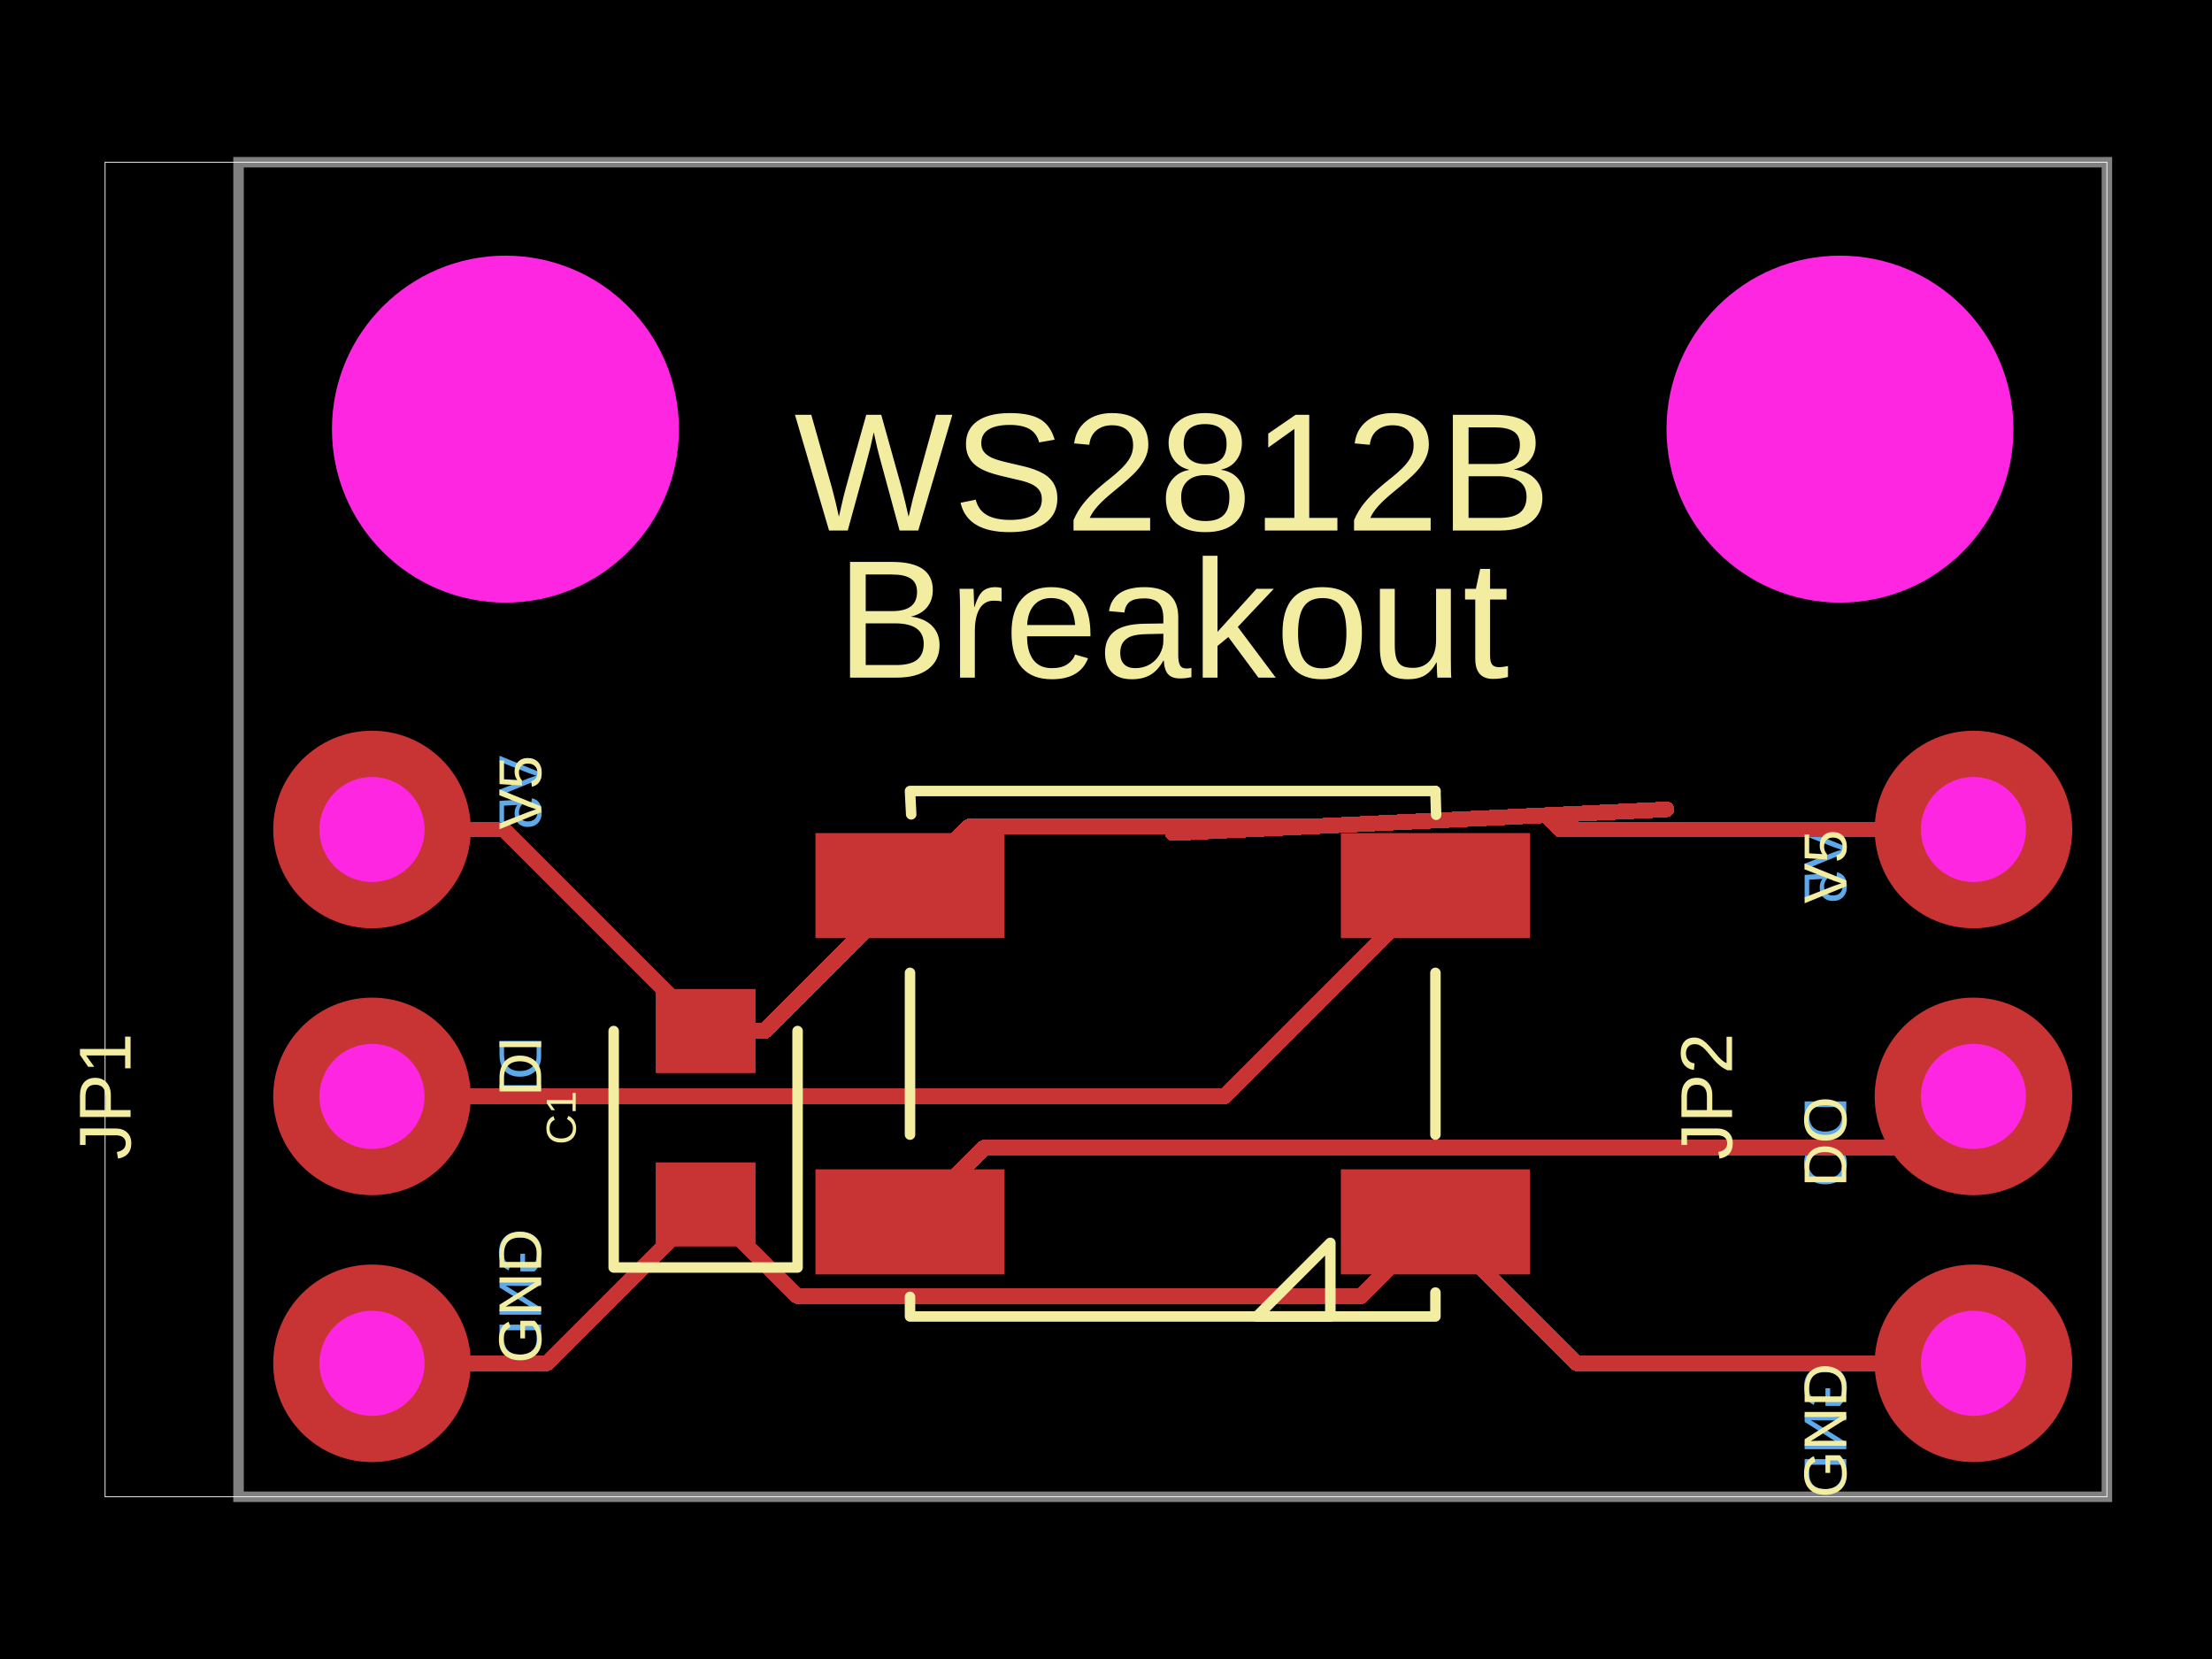
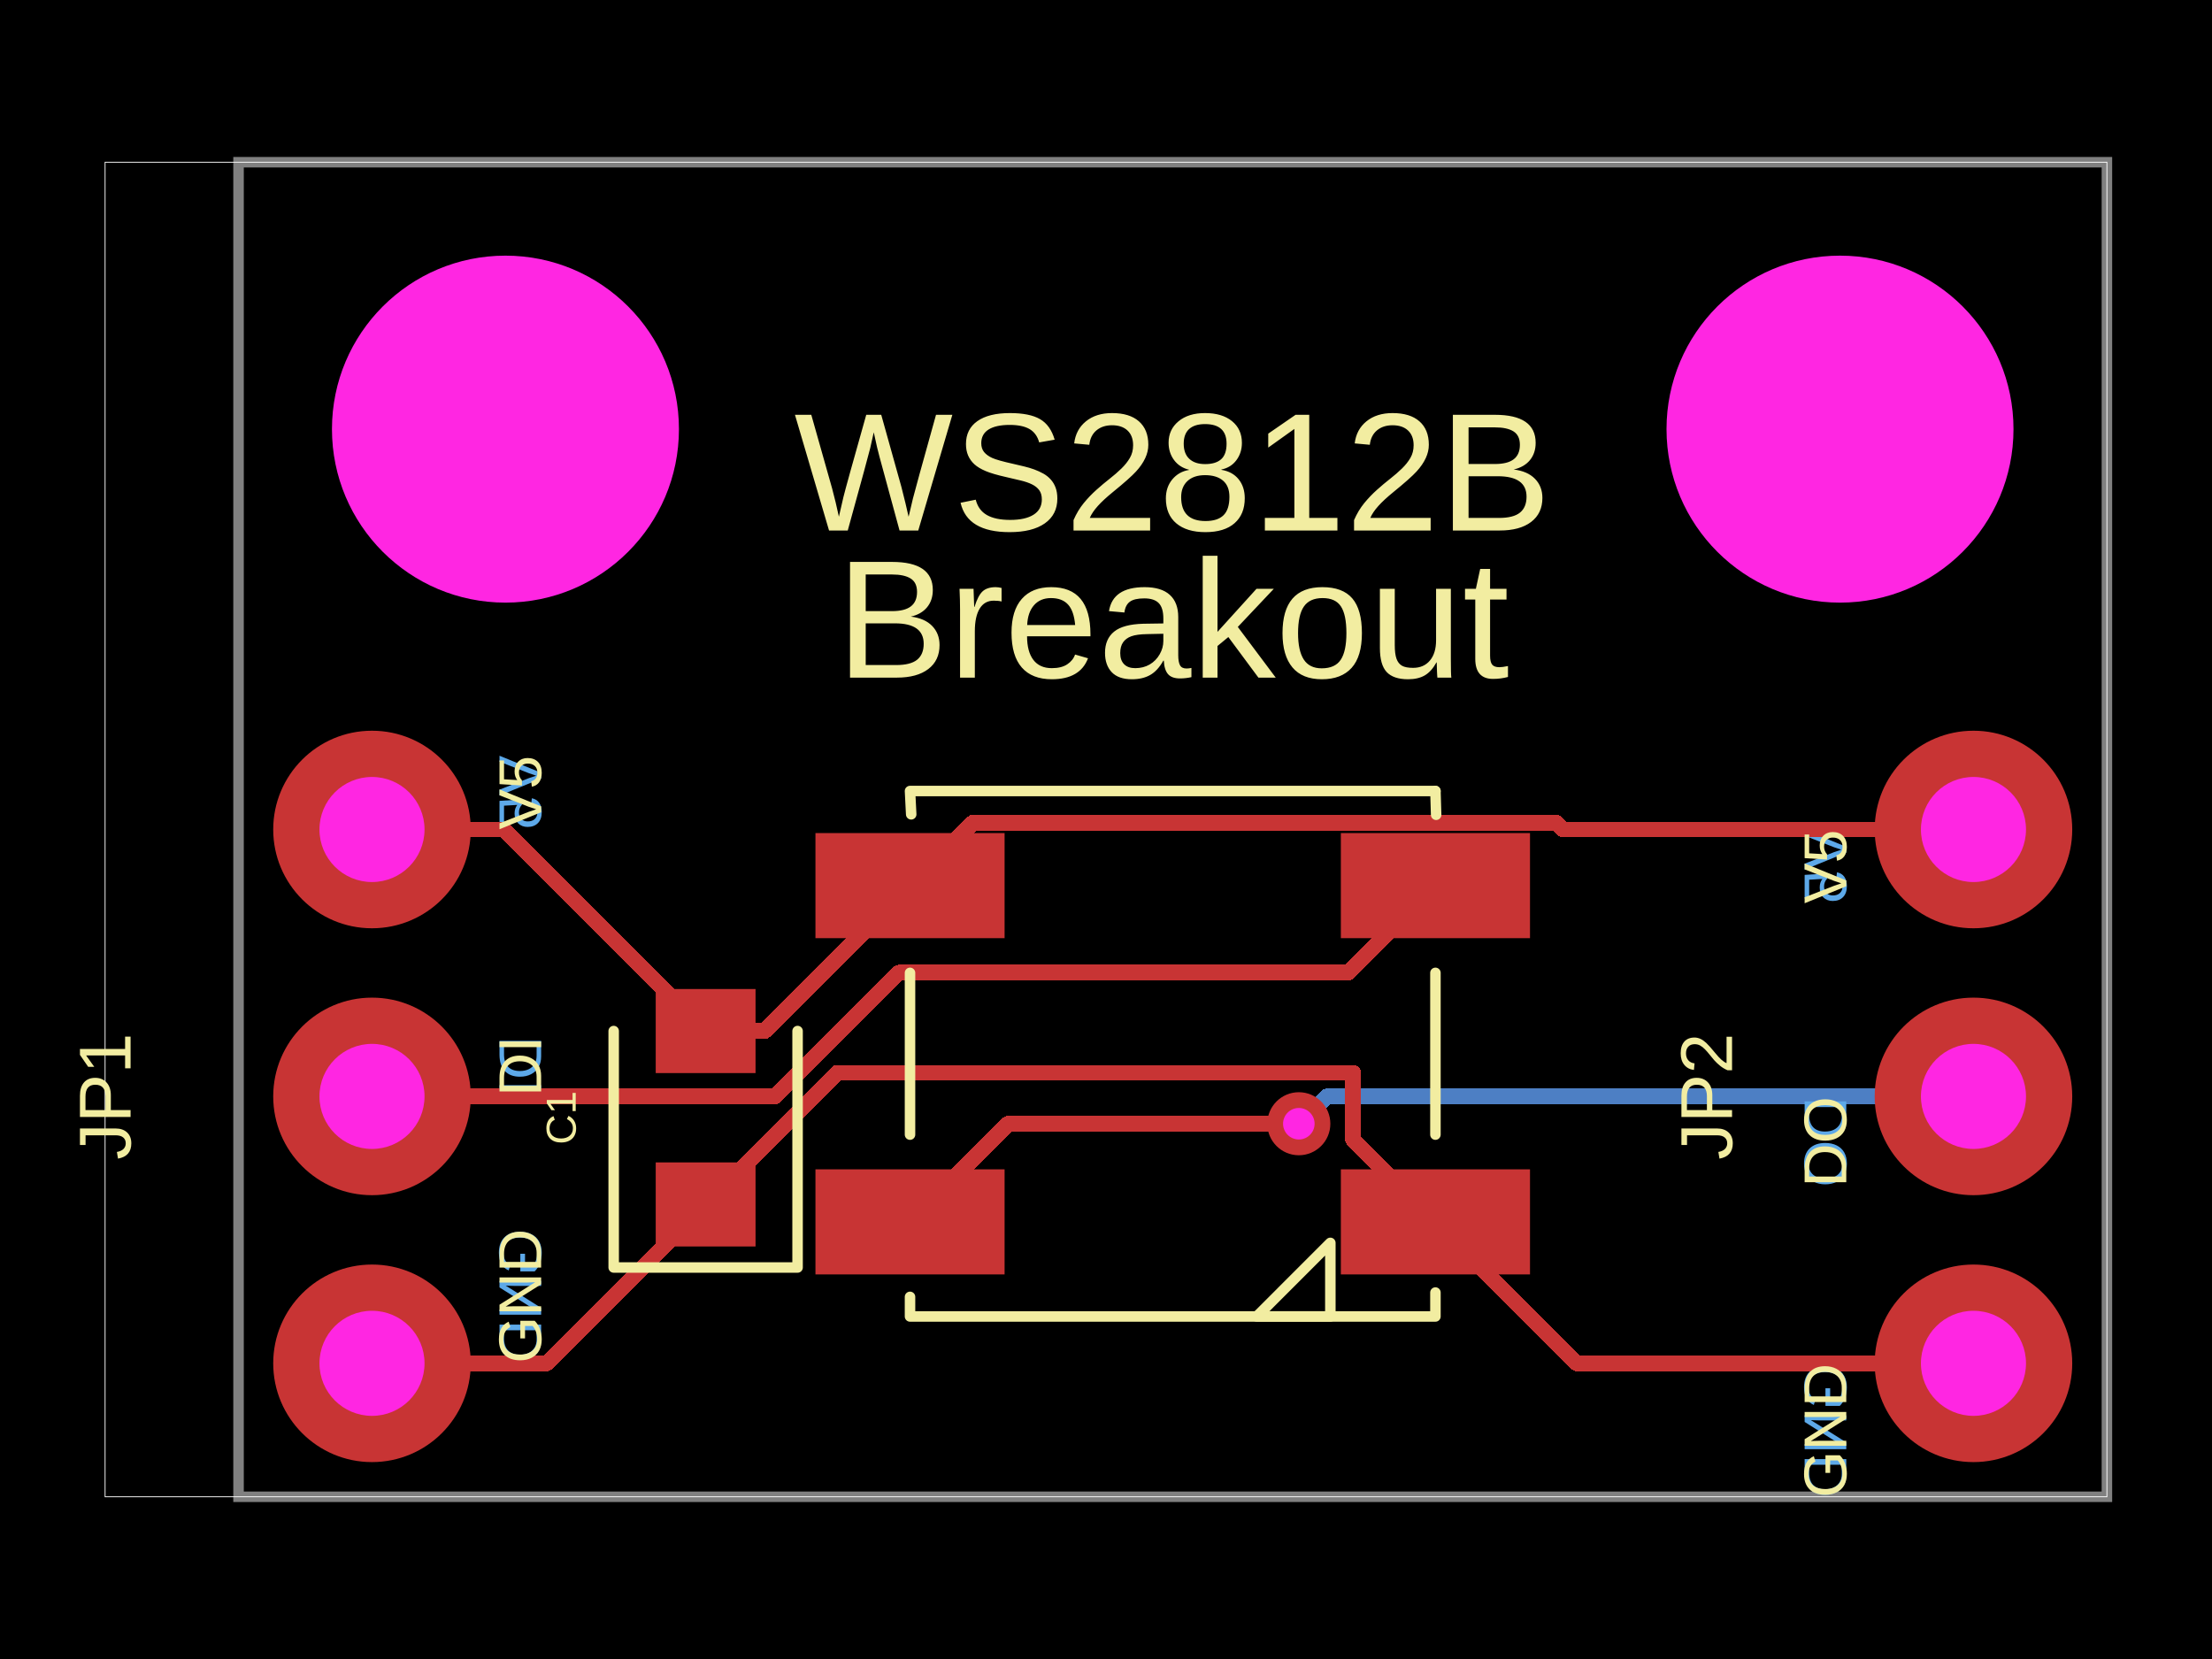
- <svg xmlns="http://www.w3.org/2000/svg" width="800" height="600" data-software-used-string="@tscircuit/core@0.0.955">
+ <svg xmlns="http://www.w3.org/2000/svg" width="800" height="600" data-software-used-string="@tscircuit/core@0.0.1015">
  <style />
  <rect class="boundary" x="0" y="0" fill="#000" width="800" height="600" data-type="pcb_background" data-pcb-layer="global" />
  <rect class="pcb-boundary" fill="none" stroke="#fff" stroke-width="0.3" x="38.005" y="58.67" width="723.99" height="482.66" data-type="pcb_boundary" data-pcb-layer="global" />
  <path class="pcb-board" d="M 86.271 541.33 L 761.995 541.33 L 761.995 58.67 L 86.271 58.67 Z" fill="none" stroke="rgba(255, 255, 255, 0.5)" stroke-width="3.8" data-type="pcb_board" data-pcb-layer="board" />
+   <path class="pcb-trace" stroke="rgb(77, 127, 196)" fill="none" d="M 713.729 396.532 L 479.977 396.532" stroke-width="5.701" stroke-linecap="round" stroke-linejoin="round" shape-rendering="crispEdges" data-type="pcb_trace" data-pcb-layer="bottom" />
+   <path class="pcb-trace" stroke="rgb(77, 127, 196)" fill="none" d="M 479.977 396.532 L 470.59 405.919" stroke-width="5.701" stroke-linecap="round" stroke-linejoin="round" shape-rendering="crispEdges" data-type="pcb_trace" data-pcb-layer="bottom" />
+   <path class="pcb-trace" stroke="rgb(77, 127, 196)" fill="none" d="M 470.59 405.919 L 469.739 406.413" stroke-width="5.701" stroke-linecap="round" stroke-linejoin="round" shape-rendering="crispEdges" data-type="pcb_trace" data-pcb-layer="bottom" />
+   <path class="pcb-trace" stroke="rgb(77, 127, 196)" fill="none" d="M 469.739 406.413 L 469.739 406.413" stroke-width="5.701" stroke-linecap="round" stroke-linejoin="round" shape-rendering="crispEdges" data-type="pcb_trace" data-pcb-layer="bottom" />
  <text x="0" y="0" dx="0" dy="0" fill="#5da9e9" font-family="Arial, sans-serif" font-size="21.891" text-anchor="end" dominant-baseline="central" transform="matrix(-6.123233995736766e-17,1,1,6.123233995736766e-17,188.1235,493.0641)" class="pcb-silkscreen-text pcb-silkscreen-bottom" data-pcb-silkscreen-text-id="pcb_component_2" stroke="none" data-type="pcb_silkscreen_text" data-pcb-layer="bottom">GND</text>
  <text x="0" y="0" dx="0" dy="0" fill="#5da9e9" font-family="Arial, sans-serif" font-size="21.891" text-anchor="end" dominant-baseline="central" transform="matrix(-6.123233995736766e-17,1,1,6.123233995736766e-17,188.1235,396.5321)" class="pcb-silkscreen-text pcb-silkscreen-bottom" data-pcb-silkscreen-text-id="pcb_component_2" stroke="none" data-type="pcb_silkscreen_text" data-pcb-layer="bottom">DI</text>
  <text x="0" y="0" dx="0" dy="0" fill="#5da9e9" font-family="Arial, sans-serif" font-size="21.891" text-anchor="end" dominant-baseline="central" transform="matrix(-6.123233995736766e-17,1,1,6.123233995736766e-17,188.1235,300)" class="pcb-silkscreen-text pcb-silkscreen-bottom" data-pcb-silkscreen-text-id="pcb_component_2" stroke="none" data-type="pcb_silkscreen_text" data-pcb-layer="bottom">V5</text>
  <text x="0" y="0" dx="0" dy="0" fill="#5da9e9" font-family="Arial, sans-serif" font-size="21.891" text-anchor="start" dominant-baseline="central" transform="matrix(-6.123233995736766e-17,1,1,6.123233995736766e-17,660.1425,493.0641)" class="pcb-silkscreen-text pcb-silkscreen-bottom" data-pcb-silkscreen-text-id="pcb_component_3" stroke="none" data-type="pcb_silkscreen_text" data-pcb-layer="bottom">GND</text>
  <text x="0" y="0" dx="0" dy="0" fill="#5da9e9" font-family="Arial, sans-serif" font-size="21.891" text-anchor="start" dominant-baseline="central" transform="matrix(-6.123233995736766e-17,1,1,6.123233995736766e-17,660.1425,396.5321)" class="pcb-silkscreen-text pcb-silkscreen-bottom" data-pcb-silkscreen-text-id="pcb_component_3" stroke="none" data-type="pcb_silkscreen_text" data-pcb-layer="bottom">DO</text>
  <text x="0" y="0" dx="0" dy="0" fill="#5da9e9" font-family="Arial, sans-serif" font-size="21.891" text-anchor="start" dominant-baseline="central" transform="matrix(-6.123233995736766e-17,1,1,6.123233995736766e-17,660.1425,300)" class="pcb-silkscreen-text pcb-silkscreen-bottom" data-pcb-silkscreen-text-id="pcb_component_3" stroke="none" data-type="pcb_silkscreen_text" data-pcb-layer="bottom">V5</text>
  <rect class="pcb-pad" fill="rgb(200, 52, 52)" x="484.94" y="422.905" width="68.408" height="38.005" data-type="pcb_smtpad" data-pcb-layer="top" />
  <rect class="pcb-pad" fill="rgb(200, 52, 52)" x="484.94" y="301.294" width="68.408" height="38.005" data-type="pcb_smtpad" data-pcb-layer="top" />
  <rect class="pcb-pad" fill="rgb(200, 52, 52)" x="294.917" y="301.294" width="68.408" height="38.005" data-type="pcb_smtpad" data-pcb-layer="top" />
  <rect class="pcb-pad" fill="rgb(200, 52, 52)" x="294.917" y="422.905" width="68.408" height="38.005" data-type="pcb_smtpad" data-pcb-layer="top" />
  <rect class="pcb-pad" fill="rgb(200, 52, 52)" x="237.15" y="420.399" width="36.105" height="30.404" data-type="pcb_smtpad" data-pcb-layer="top" />
  <rect class="pcb-pad" fill="rgb(200, 52, 52)" x="237.15" y="357.691" width="36.105" height="30.404" data-type="pcb_smtpad" data-pcb-layer="top" />
  <path class="pcb-trace" stroke="rgb(200, 52, 52)" fill="none" d="M 134.537 493.064 L 197.739 493.064" stroke-width="5.701" stroke-linecap="round" stroke-linejoin="round" shape-rendering="crispEdges" data-type="pcb_trace" data-pcb-layer="top" />
  <path class="pcb-trace" stroke="rgb(200, 52, 52)" fill="none" d="M 197.739 493.064 L 255.202 435.601" stroke-width="5.701" stroke-linecap="round" stroke-linejoin="round" shape-rendering="crispEdges" data-type="pcb_trace" data-pcb-layer="top" />
  <path class="pcb-trace" stroke="rgb(200, 52, 52)" fill="none" d="M 713.729 493.064 L 570.301 493.064" stroke-width="5.701" stroke-linecap="round" stroke-linejoin="round" shape-rendering="crispEdges" data-type="pcb_trace" data-pcb-layer="top" />
  <path class="pcb-trace" stroke="rgb(200, 52, 52)" fill="none" d="M 570.301 493.064 L 519.145 441.908" stroke-width="5.701" stroke-linecap="round" stroke-linejoin="round" shape-rendering="crispEdges" data-type="pcb_trace" data-pcb-layer="top" />
-   <path class="pcb-trace" stroke="rgb(200, 52, 52)" fill="none" d="M 255.202 435.601 L 288.375 468.774" stroke-width="5.701" stroke-linecap="round" stroke-linejoin="round" shape-rendering="crispEdges" data-type="pcb_trace" data-pcb-layer="top" />
-   <path class="pcb-trace" stroke="rgb(200, 52, 52)" fill="none" d="M 288.375 468.774 L 492.278 468.774" stroke-width="5.701" stroke-linecap="round" stroke-linejoin="round" shape-rendering="crispEdges" data-type="pcb_trace" data-pcb-layer="top" />
-   <path class="pcb-trace" stroke="rgb(200, 52, 52)" fill="none" d="M 492.278 468.774 L 492.278 468.774" stroke-width="5.701" stroke-linecap="round" stroke-linejoin="round" shape-rendering="crispEdges" data-type="pcb_trace" data-pcb-layer="top" />
-   <path class="pcb-trace" stroke="rgb(200, 52, 52)" fill="none" d="M 492.278 468.774 L 519.145 441.908" stroke-width="5.701" stroke-linecap="round" stroke-linejoin="round" shape-rendering="crispEdges" data-type="pcb_trace" data-pcb-layer="top" />
+   <path class="pcb-trace" stroke="rgb(200, 52, 52)" fill="none" d="M 255.202 435.601 L 302.794 388.009" stroke-width="5.701" stroke-linecap="round" stroke-linejoin="round" shape-rendering="crispEdges" data-type="pcb_trace" data-pcb-layer="top" />
+   <path class="pcb-trace" stroke="rgb(200, 52, 52)" fill="none" d="M 302.794 388.009 L 489.339 388.009" stroke-width="5.701" stroke-linecap="round" stroke-linejoin="round" shape-rendering="crispEdges" data-type="pcb_trace" data-pcb-layer="top" />
+   <path class="pcb-trace" stroke="rgb(200, 52, 52)" fill="none" d="M 489.339 388.009 L 489.339 412.102" stroke-width="5.701" stroke-linecap="round" stroke-linejoin="round" shape-rendering="crispEdges" data-type="pcb_trace" data-pcb-layer="top" />
+   <path class="pcb-trace" stroke="rgb(200, 52, 52)" fill="none" d="M 489.339 412.102 L 519.145 441.908" stroke-width="5.701" stroke-linecap="round" stroke-linejoin="round" shape-rendering="crispEdges" data-type="pcb_trace" data-pcb-layer="top" />
  <path class="pcb-trace" stroke="rgb(200, 52, 52)" fill="none" d="M 255.202 372.893 L 276.525 372.893" stroke-width="5.701" stroke-linecap="round" stroke-linejoin="round" shape-rendering="crispEdges" data-type="pcb_trace" data-pcb-layer="top" />
  <path class="pcb-trace" stroke="rgb(200, 52, 52)" fill="none" d="M 276.525 372.893 L 329.121 320.297" stroke-width="5.701" stroke-linecap="round" stroke-linejoin="round" shape-rendering="crispEdges" data-type="pcb_trace" data-pcb-layer="top" />
  <path class="pcb-trace" stroke="rgb(200, 52, 52)" fill="none" d="M 134.537 300 L 182.309 300" stroke-width="5.701" stroke-linecap="round" stroke-linejoin="round" shape-rendering="crispEdges" data-type="pcb_trace" data-pcb-layer="top" />
  <path class="pcb-trace" stroke="rgb(200, 52, 52)" fill="none" d="M 182.309 300 L 255.202 372.893" stroke-width="5.701" stroke-linecap="round" stroke-linejoin="round" shape-rendering="crispEdges" data-type="pcb_trace" data-pcb-layer="top" />
-   <path class="pcb-trace" stroke="rgb(200, 52, 52)" fill="none" d="M 713.729 300 L 564.207 300" stroke-width="5.701" stroke-linecap="round" stroke-linejoin="round" shape-rendering="crispEdges" data-type="pcb_trace" data-pcb-layer="top" />
-   <path class="pcb-trace" stroke="rgb(200, 52, 52)" fill="none" d="M 564.207 300 L 559.042 294.834" stroke-width="5.701" stroke-linecap="round" stroke-linejoin="round" shape-rendering="crispEdges" data-type="pcb_trace" data-pcb-layer="top" />
-   <path class="pcb-trace" stroke="rgb(200, 52, 52)" fill="none" d="M 559.042 294.834 L 602.717 292.743" stroke-width="5.701" stroke-linecap="round" stroke-linejoin="round" shape-rendering="crispEdges" data-type="pcb_trace" data-pcb-layer="top" />
-   <path class="pcb-trace" stroke="rgb(200, 52, 52)" fill="none" d="M 602.717 292.743 L 602.717 292.743" stroke-width="5.701" stroke-linecap="round" stroke-linejoin="round" shape-rendering="crispEdges" data-type="pcb_trace" data-pcb-layer="top" />
-   <path class="pcb-trace" stroke="rgb(200, 52, 52)" fill="none" d="M 602.717 292.743 L 602.717 292.743" stroke-width="5.701" stroke-linecap="round" stroke-linejoin="round" shape-rendering="crispEdges" data-type="pcb_trace" data-pcb-layer="top" />
-   <path class="pcb-trace" stroke="rgb(200, 52, 52)" fill="none" d="M 602.717 292.743 L 602.717 292.743" stroke-width="5.701" stroke-linecap="round" stroke-linejoin="round" shape-rendering="crispEdges" data-type="pcb_trace" data-pcb-layer="top" />
-   <path class="pcb-trace" stroke="rgb(200, 52, 52)" fill="none" d="M 602.717 292.743 L 424.133 301.294" stroke-width="5.701" stroke-linecap="round" stroke-linejoin="round" shape-rendering="crispEdges" data-type="pcb_trace" data-pcb-layer="top" />
-   <path class="pcb-trace" stroke="rgb(200, 52, 52)" fill="none" d="M 424.133 301.294 L 424.133 301.294" stroke-width="5.701" stroke-linecap="round" stroke-linejoin="round" shape-rendering="crispEdges" data-type="pcb_trace" data-pcb-layer="top" />
-   <path class="pcb-trace" stroke="rgb(200, 52, 52)" fill="none" d="M 424.133 301.294 L 424.133 301.294" stroke-width="5.701" stroke-linecap="round" stroke-linejoin="round" shape-rendering="crispEdges" data-type="pcb_trace" data-pcb-layer="top" />
-   <path class="pcb-trace" stroke="rgb(200, 52, 52)" fill="none" d="M 424.133 301.294 L 424.133 301.294" stroke-width="5.701" stroke-linecap="round" stroke-linejoin="round" shape-rendering="crispEdges" data-type="pcb_trace" data-pcb-layer="top" />
-   <path class="pcb-trace" stroke="rgb(200, 52, 52)" fill="none" d="M 424.133 301.294 L 424.133 301.294" stroke-width="5.701" stroke-linecap="round" stroke-linejoin="round" shape-rendering="crispEdges" data-type="pcb_trace" data-pcb-layer="top" />
-   <path class="pcb-trace" stroke="rgb(200, 52, 52)" fill="none" d="M 424.133 301.294 L 473.642 298.924" stroke-width="5.701" stroke-linecap="round" stroke-linejoin="round" shape-rendering="crispEdges" data-type="pcb_trace" data-pcb-layer="top" />
-   <path class="pcb-trace" stroke="rgb(200, 52, 52)" fill="none" d="M 473.642 298.924 L 350.494 298.924" stroke-width="5.701" stroke-linecap="round" stroke-linejoin="round" shape-rendering="crispEdges" data-type="pcb_trace" data-pcb-layer="top" />
-   <path class="pcb-trace" stroke="rgb(200, 52, 52)" fill="none" d="M 350.494 298.924 L 329.121 320.297" stroke-width="5.701" stroke-linecap="round" stroke-linejoin="round" shape-rendering="crispEdges" data-type="pcb_trace" data-pcb-layer="top" />
-   <path class="pcb-trace" stroke="rgb(200, 52, 52)" fill="none" d="M 134.537 396.532 L 442.909 396.532" stroke-width="5.701" stroke-linecap="round" stroke-linejoin="round" shape-rendering="crispEdges" data-type="pcb_trace" data-pcb-layer="top" />
-   <path class="pcb-trace" stroke="rgb(200, 52, 52)" fill="none" d="M 442.909 396.532 L 519.145 320.297" stroke-width="5.701" stroke-linecap="round" stroke-linejoin="round" shape-rendering="crispEdges" data-type="pcb_trace" data-pcb-layer="top" />
-   <path class="pcb-trace" stroke="rgb(200, 52, 52)" fill="none" d="M 713.729 396.532 L 695.22 415.042" stroke-width="5.701" stroke-linecap="round" stroke-linejoin="round" shape-rendering="crispEdges" data-type="pcb_trace" data-pcb-layer="top" />
-   <path class="pcb-trace" stroke="rgb(200, 52, 52)" fill="none" d="M 695.22 415.042 L 355.987 415.042" stroke-width="5.701" stroke-linecap="round" stroke-linejoin="round" shape-rendering="crispEdges" data-type="pcb_trace" data-pcb-layer="top" />
-   <path class="pcb-trace" stroke="rgb(200, 52, 52)" fill="none" d="M 355.987 415.042 L 355.987 415.042" stroke-width="5.701" stroke-linecap="round" stroke-linejoin="round" shape-rendering="crispEdges" data-type="pcb_trace" data-pcb-layer="top" />
-   <path class="pcb-trace" stroke="rgb(200, 52, 52)" fill="none" d="M 355.987 415.042 L 329.121 441.908" stroke-width="5.701" stroke-linecap="round" stroke-linejoin="round" shape-rendering="crispEdges" data-type="pcb_trace" data-pcb-layer="top" />
+   <path class="pcb-trace" stroke="rgb(200, 52, 52)" fill="none" d="M 713.729 300 L 565.262 300" stroke-width="5.701" stroke-linecap="round" stroke-linejoin="round" shape-rendering="crispEdges" data-type="pcb_trace" data-pcb-layer="top" />
+   <path class="pcb-trace" stroke="rgb(200, 52, 52)" fill="none" d="M 565.262 300 L 562.756 297.494" stroke-width="5.701" stroke-linecap="round" stroke-linejoin="round" shape-rendering="crispEdges" data-type="pcb_trace" data-pcb-layer="top" />
+   <path class="pcb-trace" stroke="rgb(200, 52, 52)" fill="none" d="M 562.756 297.494 L 549.549 297.494" stroke-width="5.701" stroke-linecap="round" stroke-linejoin="round" shape-rendering="crispEdges" data-type="pcb_trace" data-pcb-layer="top" />
+   <path class="pcb-trace" stroke="rgb(200, 52, 52)" fill="none" d="M 549.549 297.494 L 538.147 297.494" stroke-width="5.701" stroke-linecap="round" stroke-linejoin="round" shape-rendering="crispEdges" data-type="pcb_trace" data-pcb-layer="top" />
+   <path class="pcb-trace" stroke="rgb(200, 52, 52)" fill="none" d="M 538.147 297.494 L 530.546 297.494" stroke-width="5.701" stroke-linecap="round" stroke-linejoin="round" shape-rendering="crispEdges" data-type="pcb_trace" data-pcb-layer="top" />
+   <path class="pcb-trace" stroke="rgb(200, 52, 52)" fill="none" d="M 530.546 297.494 L 519.145 297.494" stroke-width="5.701" stroke-linecap="round" stroke-linejoin="round" shape-rendering="crispEdges" data-type="pcb_trace" data-pcb-layer="top" />
+   <path class="pcb-trace" stroke="rgb(200, 52, 52)" fill="none" d="M 519.145 297.494 L 511.544 297.494" stroke-width="5.701" stroke-linecap="round" stroke-linejoin="round" shape-rendering="crispEdges" data-type="pcb_trace" data-pcb-layer="top" />
+   <path class="pcb-trace" stroke="rgb(200, 52, 52)" fill="none" d="M 511.544 297.494 L 503.943 297.494" stroke-width="5.701" stroke-linecap="round" stroke-linejoin="round" shape-rendering="crispEdges" data-type="pcb_trace" data-pcb-layer="top" />
+   <path class="pcb-trace" stroke="rgb(200, 52, 52)" fill="none" d="M 503.943 297.494 L 492.542 297.494" stroke-width="5.701" stroke-linecap="round" stroke-linejoin="round" shape-rendering="crispEdges" data-type="pcb_trace" data-pcb-layer="top" />
+   <path class="pcb-trace" stroke="rgb(200, 52, 52)" fill="none" d="M 492.542 297.494 L 484.941 297.494" stroke-width="5.701" stroke-linecap="round" stroke-linejoin="round" shape-rendering="crispEdges" data-type="pcb_trace" data-pcb-layer="top" />
+   <path class="pcb-trace" stroke="rgb(200, 52, 52)" fill="none" d="M 484.941 297.494 L 473.539 297.494" stroke-width="5.701" stroke-linecap="round" stroke-linejoin="round" shape-rendering="crispEdges" data-type="pcb_trace" data-pcb-layer="top" />
+   <path class="pcb-trace" stroke="rgb(200, 52, 52)" fill="none" d="M 473.539 297.494 L 477.474 297.494" stroke-width="5.701" stroke-linecap="round" stroke-linejoin="round" shape-rendering="crispEdges" data-type="pcb_trace" data-pcb-layer="top" />
+   <path class="pcb-trace" stroke="rgb(200, 52, 52)" fill="none" d="M 477.474 297.494 L 351.924 297.494" stroke-width="5.701" stroke-linecap="round" stroke-linejoin="round" shape-rendering="crispEdges" data-type="pcb_trace" data-pcb-layer="top" />
+   <path class="pcb-trace" stroke="rgb(200, 52, 52)" fill="none" d="M 351.924 297.494 L 329.121 320.297" stroke-width="5.701" stroke-linecap="round" stroke-linejoin="round" shape-rendering="crispEdges" data-type="pcb_trace" data-pcb-layer="top" />
+   <path class="pcb-trace" stroke="rgb(200, 52, 52)" fill="none" d="M 134.537 396.532 L 280.296 396.532" stroke-width="5.701" stroke-linecap="round" stroke-linejoin="round" shape-rendering="crispEdges" data-type="pcb_trace" data-pcb-layer="top" />
+   <path class="pcb-trace" stroke="rgb(200, 52, 52)" fill="none" d="M 280.296 396.532 L 325.025 351.803" stroke-width="5.701" stroke-linecap="round" stroke-linejoin="round" shape-rendering="crispEdges" data-type="pcb_trace" data-pcb-layer="top" />
+   <path class="pcb-trace" stroke="rgb(200, 52, 52)" fill="none" d="M 325.025 351.803 L 487.638 351.803" stroke-width="5.701" stroke-linecap="round" stroke-linejoin="round" shape-rendering="crispEdges" data-type="pcb_trace" data-pcb-layer="top" />
+   <path class="pcb-trace" stroke="rgb(200, 52, 52)" fill="none" d="M 487.638 351.803 L 519.145 320.297" stroke-width="5.701" stroke-linecap="round" stroke-linejoin="round" shape-rendering="crispEdges" data-type="pcb_trace" data-pcb-layer="top" />
+   <path class="pcb-trace" stroke="rgb(200, 52, 52)" fill="none" d="M 469.739 406.413 L 469.739 406.413" stroke-width="5.701" stroke-linecap="round" stroke-linejoin="round" shape-rendering="crispEdges" data-type="pcb_trace" data-pcb-layer="top" />
+   <path class="pcb-trace" stroke="rgb(200, 52, 52)" fill="none" d="M 469.739 406.413 L 364.616 406.413" stroke-width="5.701" stroke-linecap="round" stroke-linejoin="round" shape-rendering="crispEdges" data-type="pcb_trace" data-pcb-layer="top" />
+   <path class="pcb-trace" stroke="rgb(200, 52, 52)" fill="none" d="M 364.616 406.413 L 329.121 441.908" stroke-width="5.701" stroke-linecap="round" stroke-linejoin="round" shape-rendering="crispEdges" data-type="pcb_trace" data-pcb-layer="top" />
  <path class="pcb-silkscreen pcb-silkscreen-top" d="M 519.143 467.465 L 519.143 476.112 L 329.119 476.112 L 329.119 469.033" fill="none" stroke="#f2eda1" stroke-width="3.8" stroke-linecap="round" stroke-linejoin="round" data-pcb-component-id="pcb_component_0" data-pcb-silkscreen-path-id="pcb_silkscreen_path_0" data-type="pcb_silkscreen_path" data-pcb-layer="top" />
  <path class="pcb-silkscreen pcb-silkscreen-top" d="M 519.143 286.089 L 519.401 294.671" fill="none" stroke="#f2eda1" stroke-width="3.8" stroke-linecap="round" stroke-linejoin="round" data-pcb-component-id="pcb_component_0" data-pcb-silkscreen-path-id="pcb_silkscreen_path_1" data-type="pcb_silkscreen_path" data-pcb-layer="top" />
  <path class="pcb-silkscreen pcb-silkscreen-top" d="M 329.546 294.511 L 329.119 286.089 L 519.143 286.089" fill="none" stroke="#f2eda1" stroke-width="3.8" stroke-linecap="round" stroke-linejoin="round" data-pcb-component-id="pcb_component_0" data-pcb-silkscreen-path-id="pcb_silkscreen_path_2" data-type="pcb_silkscreen_path" data-pcb-layer="top" />
  <path class="pcb-silkscreen pcb-silkscreen-top" d="M 519.143 351.851 L 519.143 410.349" fill="none" stroke="#f2eda1" stroke-width="3.8" stroke-linecap="round" stroke-linejoin="round" data-pcb-component-id="pcb_component_0" data-pcb-silkscreen-path-id="pcb_silkscreen_path_3" data-type="pcb_silkscreen_path" data-pcb-layer="top" />
  <path class="pcb-silkscreen pcb-silkscreen-top" d="M 329.119 410.349 L 329.119 351.851" fill="none" stroke="#f2eda1" stroke-width="3.8" stroke-linecap="round" stroke-linejoin="round" data-pcb-component-id="pcb_component_0" data-pcb-silkscreen-path-id="pcb_silkscreen_path_4" data-type="pcb_silkscreen_path" data-pcb-layer="top" />
  <path class="pcb-silkscreen pcb-silkscreen-top" d="M 481.138 449.509 L 481.138 476.112 L 454.535 476.112 L 481.136 449.505" fill="none" stroke="#f2eda1" stroke-width="3.8" stroke-linecap="round" stroke-linejoin="round" data-pcb-component-id="pcb_component_0" data-pcb-silkscreen-path-id="pcb_silkscreen_path_5" data-type="pcb_silkscreen_path" data-pcb-layer="top" />
  <path class="pcb-silkscreen pcb-silkscreen-top" d="M 221.948 372.893 L 221.948 458.404 L 288.456 458.404 L 288.456 372.893" fill="none" stroke="#f2eda1" stroke-width="3.8" stroke-linecap="round" stroke-linejoin="round" data-pcb-component-id="pcb_component_1" data-pcb-silkscreen-path-id="pcb_silkscreen_path_6" data-type="pcb_silkscreen_path" data-pcb-layer="top" />
  <text x="0" y="0" dx="0" dy="0" fill="#f2eda1" font-family="Arial, sans-serif" font-size="15.202" text-anchor="middle" dominant-baseline="central" transform="matrix(6.123233995736766e-17,-1,1,6.123233995736766e-17,202.9454,404.247)" class="pcb-silkscreen-text pcb-silkscreen-top" data-pcb-silkscreen-text-id="pcb_component_1" stroke="none" data-type="pcb_silkscreen_text" data-pcb-layer="top">C1</text>
  <text x="0" y="0" dx="0" dy="0" fill="#f2eda1" font-family="Arial, sans-serif" font-size="21.891" text-anchor="start" dominant-baseline="central" transform="matrix(6.123233995736766e-17,-1,1,6.123233995736766e-17,188.1235,493.0641)" class="pcb-silkscreen-text pcb-silkscreen-top" data-pcb-silkscreen-text-id="pcb_component_2" stroke="none" data-type="pcb_silkscreen_text" data-pcb-layer="top">GND</text>
  <text x="0" y="0" dx="0" dy="0" fill="#f2eda1" font-family="Arial, sans-serif" font-size="21.891" text-anchor="start" dominant-baseline="central" transform="matrix(6.123233995736766e-17,-1,1,6.123233995736766e-17,188.1235,396.5321)" class="pcb-silkscreen-text pcb-silkscreen-top" data-pcb-silkscreen-text-id="pcb_component_2" stroke="none" data-type="pcb_silkscreen_text" data-pcb-layer="top">DI</text>
  <text x="0" y="0" dx="0" dy="0" fill="#f2eda1" font-family="Arial, sans-serif" font-size="21.891" text-anchor="start" dominant-baseline="central" transform="matrix(6.123233995736766e-17,-1,1,6.123233995736766e-17,188.1235,300)" class="pcb-silkscreen-text pcb-silkscreen-top" data-pcb-silkscreen-text-id="pcb_component_2" stroke="none" data-type="pcb_silkscreen_text" data-pcb-layer="top">V5</text>
  <text x="0" y="0" dx="0" dy="0" fill="#f2eda1" font-family="Arial, sans-serif" font-size="26.603" text-anchor="middle" dominant-baseline="central" transform="matrix(6.123233995736766e-17,-1,1,6.123233995736766e-17,38.00475,396.5321)" class="pcb-silkscreen-text pcb-silkscreen-top" data-pcb-silkscreen-text-id="pcb_component_2" stroke="none" data-type="pcb_silkscreen_text" data-pcb-layer="top">JP1</text>
  <text x="0" y="0" dx="0" dy="0" fill="#f2eda1" font-family="Arial, sans-serif" font-size="21.891" text-anchor="end" dominant-baseline="central" transform="matrix(6.123233995736766e-17,-1,1,6.123233995736766e-17,660.1425,493.0641)" class="pcb-silkscreen-text pcb-silkscreen-top" data-pcb-silkscreen-text-id="pcb_component_3" stroke="none" data-type="pcb_silkscreen_text" data-pcb-layer="top">GND</text>
  <text x="0" y="0" dx="0" dy="0" fill="#f2eda1" font-family="Arial, sans-serif" font-size="21.891" text-anchor="end" dominant-baseline="central" transform="matrix(6.123233995736766e-17,-1,1,6.123233995736766e-17,660.1425,396.5321)" class="pcb-silkscreen-text pcb-silkscreen-top" data-pcb-silkscreen-text-id="pcb_component_3" stroke="none" data-type="pcb_silkscreen_text" data-pcb-layer="top">DO</text>
  <text x="0" y="0" dx="0" dy="0" fill="#f2eda1" font-family="Arial, sans-serif" font-size="21.891" text-anchor="end" dominant-baseline="central" transform="matrix(6.123233995736766e-17,-1,1,6.123233995736766e-17,660.1425,300)" class="pcb-silkscreen-text pcb-silkscreen-top" data-pcb-silkscreen-text-id="pcb_component_3" stroke="none" data-type="pcb_silkscreen_text" data-pcb-layer="top">V5</text>
  <text x="0" y="0" dx="0" dy="0" fill="#f2eda1" font-family="Arial, sans-serif" font-size="26.603" text-anchor="middle" dominant-baseline="central" transform="matrix(6.123233995736766e-17,-1,1,6.123233995736766e-17,617.1971,396.5321)" class="pcb-silkscreen-text pcb-silkscreen-top" data-pcb-silkscreen-text-id="pcb_component_3" stroke="none" data-type="pcb_silkscreen_text" data-pcb-layer="top">JP2</text>
  <text x="0" y="0" dx="0" dy="0" fill="#f2eda1" font-family="Arial, sans-serif" font-size="60.808" text-anchor="middle" dominant-baseline="central" transform="matrix(1,0,0,1,424.133,170.7838)" class="pcb-silkscreen-text pcb-silkscreen-top" data-pcb-silkscreen-text-id="null" stroke="none" data-type="pcb_silkscreen_text" data-pcb-layer="top">WS2812B</text>
  <text x="0" y="0" dx="0" dy="0" fill="#f2eda1" font-family="Arial, sans-serif" font-size="60.808" text-anchor="middle" dominant-baseline="central" transform="matrix(1,0,0,1,424.133,223.9905)" class="pcb-silkscreen-text pcb-silkscreen-top" data-pcb-silkscreen-text-id="null" stroke="none" data-type="pcb_silkscreen_text" data-pcb-layer="top">Breakout</text>
  <g data-type="pcb_plated_hole" data-pcb-layer="through">
    <circle class="pcb-hole-outer" fill="rgb(200, 52, 52)" cx="134.537" cy="493.064" r="35.724" data-type="pcb_plated_hole" data-pcb-layer="top" />
    <circle class="pcb-hole-inner" fill="#FF26E2" cx="134.537" cy="493.064" r="19.002" data-type="pcb_plated_hole_drill" data-pcb-layer="drill" />
  </g>
  <g data-type="pcb_plated_hole" data-pcb-layer="through">
    <circle class="pcb-hole-outer" fill="rgb(200, 52, 52)" cx="134.537" cy="396.532" r="35.724" data-type="pcb_plated_hole" data-pcb-layer="top" />
    <circle class="pcb-hole-inner" fill="#FF26E2" cx="134.537" cy="396.532" r="19.002" data-type="pcb_plated_hole_drill" data-pcb-layer="drill" />
  </g>
  <g data-type="pcb_plated_hole" data-pcb-layer="through">
    <circle class="pcb-hole-outer" fill="rgb(200, 52, 52)" cx="134.537" cy="300" r="35.724" data-type="pcb_plated_hole" data-pcb-layer="top" />
    <circle class="pcb-hole-inner" fill="#FF26E2" cx="134.537" cy="300" r="19.002" data-type="pcb_plated_hole_drill" data-pcb-layer="drill" />
  </g>
  <g data-type="pcb_plated_hole" data-pcb-layer="through">
    <circle class="pcb-hole-outer" fill="rgb(200, 52, 52)" cx="713.729" cy="493.064" r="35.724" data-type="pcb_plated_hole" data-pcb-layer="top" />
    <circle class="pcb-hole-inner" fill="#FF26E2" cx="713.729" cy="493.064" r="19.002" data-type="pcb_plated_hole_drill" data-pcb-layer="drill" />
  </g>
  <g data-type="pcb_plated_hole" data-pcb-layer="through">
    <circle class="pcb-hole-outer" fill="rgb(200, 52, 52)" cx="713.729" cy="396.532" r="35.724" data-type="pcb_plated_hole" data-pcb-layer="top" />
    <circle class="pcb-hole-inner" fill="#FF26E2" cx="713.729" cy="396.532" r="19.002" data-type="pcb_plated_hole_drill" data-pcb-layer="drill" />
  </g>
  <g data-type="pcb_plated_hole" data-pcb-layer="through">
    <circle class="pcb-hole-outer" fill="rgb(200, 52, 52)" cx="713.729" cy="300" r="35.724" data-type="pcb_plated_hole" data-pcb-layer="top" />
    <circle class="pcb-hole-inner" fill="#FF26E2" cx="713.729" cy="300" r="19.002" data-type="pcb_plated_hole_drill" data-pcb-layer="drill" />
  </g>
+   <g data-type="pcb_via" data-pcb-layer="through">
+     <circle class="pcb-hole-outer" fill="rgb(200, 52, 52)" cx="469.739" cy="406.413" r="11.401" data-type="pcb_via" data-pcb-layer="top" />
+     <circle class="pcb-hole-inner" fill="#FF26E2" cx="469.739" cy="406.413" r="5.701" data-type="pcb_via" data-pcb-layer="drill" />
+   </g>
  <circle class="pcb-hole" cx="182.803" cy="155.202" r="62.746" fill="#FF26E2" data-type="pcb_hole" data-pcb-layer="drill" />
  <circle class="pcb-hole" cx="665.463" cy="155.202" r="62.746" fill="#FF26E2" data-type="pcb_hole" data-pcb-layer="drill" />
</svg>
